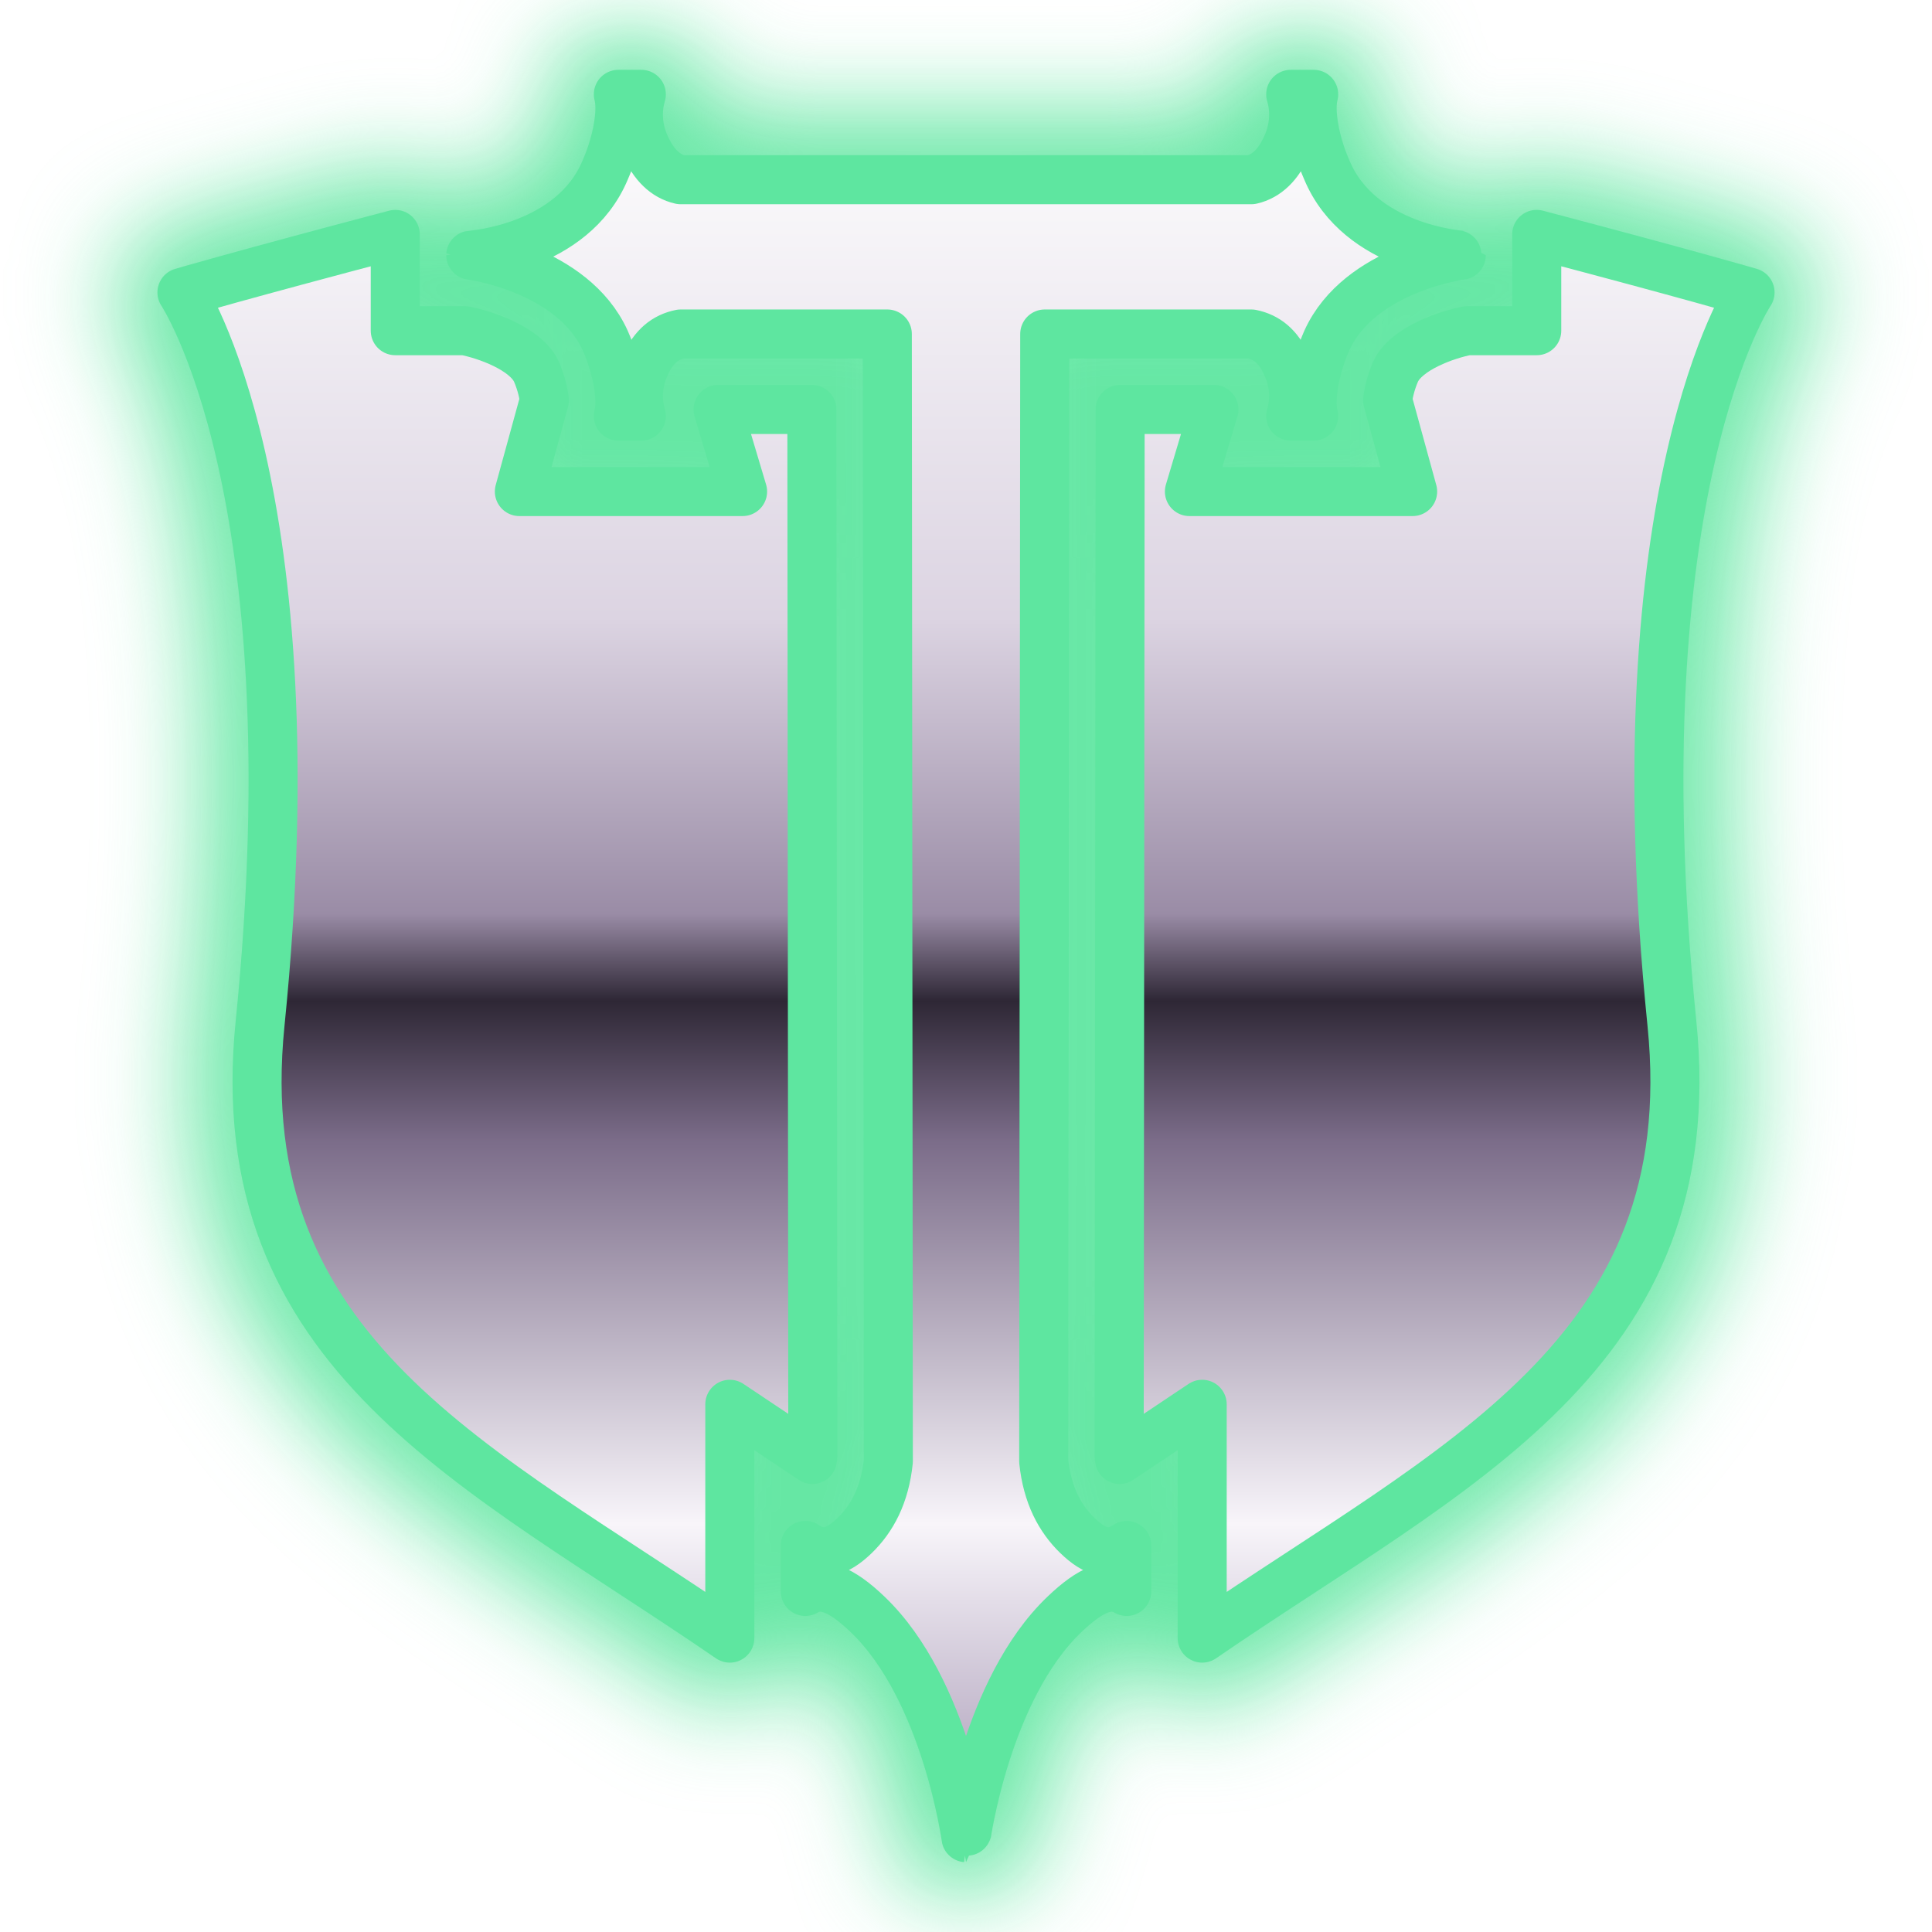
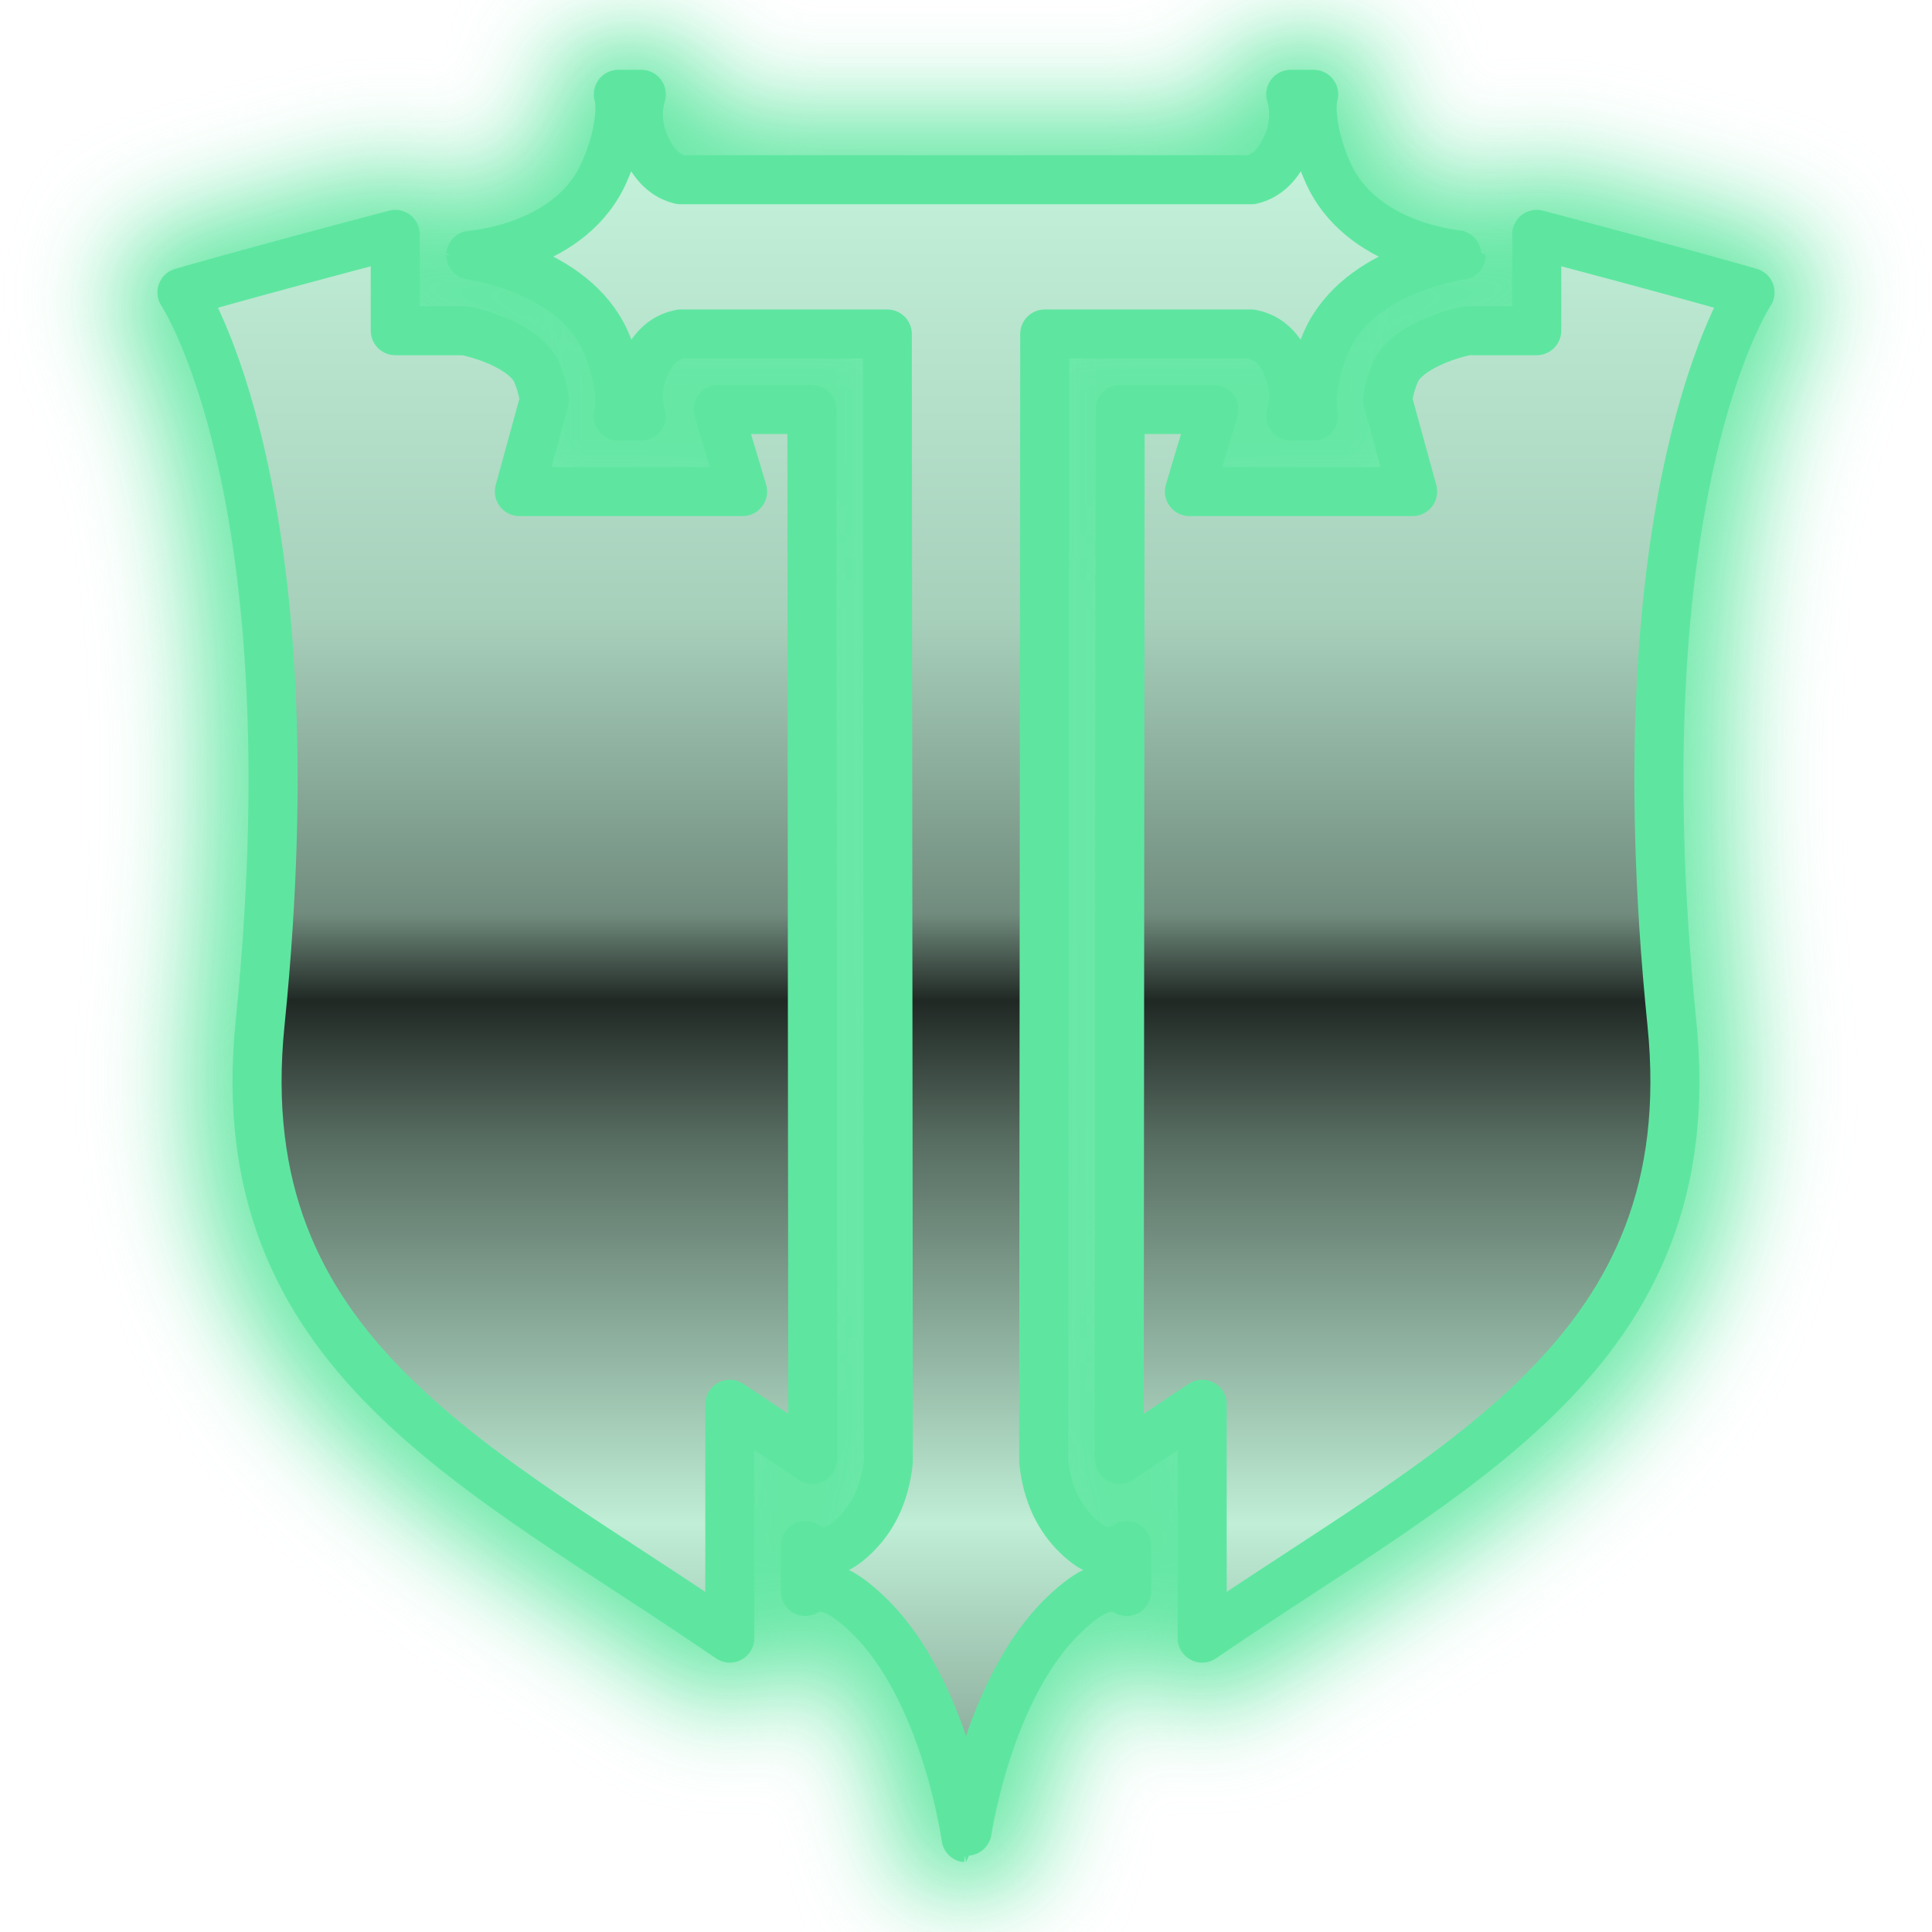
<svg xmlns="http://www.w3.org/2000/svg" viewBox="0 0 1024 1024">
  <defs>
    <linearGradient id="chrome" gradientUnits="userSpaceOnUse" x1="0" y1="50" x2="0" y2="974">
-       <stop offset="0" stop-color="#ffffff" />
-       <stop offset="0.3" stop-color="#dcd4e2" />
-       <stop offset="0.47" stop-color="#9a8ca6" />
-       <stop offset="0.52" stop-color="#2e2735" />
-       <stop offset="0.6" stop-color="#7b6c89" />
-       <stop offset="0.82" stop-color="#f8f5fa" />
-       <stop offset="1" stop-color="#a495b2" />
+       <stop offset="0" stop-color="#c7f6de" />
+       <stop offset="0.3" stop-color="#a7d0bb" />
+       <stop offset="0.47" stop-color="#718c7e" />
+       <stop offset="0.52" stop-color="#202824" />
+       <stop offset="0.6" stop-color="#586d62" />
+       <stop offset="0.82" stop-color="#c0eed6" />
+       <stop offset="1" stop-color="#789586" />
    </linearGradient>
    <filter id="neon" x="-30%" y="-30%" width="160%" height="160%" color-interpolation-filters="sRGB">
      <feGaussianBlur stdDeviation="26" />
    </filter>
    <g id="mark">
      <path d="M886.15,542.46c17.82,175.91-116.08,234.47-248.97,325.76v-123.91l-43.77,29.24c-.08-.45-.16-.92-.23-1.4l.51-555.12h49.71l-12.98,43.5h118.3l-13.23-48.24c.23-2.92,1.49-9.13,4.23-15.4,5.66-12.13,27.03-19.53,37.99-21.62h36.79v-40l-.02-11.03c82.25,21.69,113.08,30.76,113.08,30.76,0,0-70.09,104.23-41.41,387.46Z" />
      <path d="M430.31,217.03l.5,555.12c-.06.48-.14.95-.22,1.4l-43.77-29.24v123.91c-132.89-91.29-266.79-149.85-248.97-325.76,28.68-283.23-41.41-387.46-41.41-387.46,0,0,30.83-9.07,113.06-30.75v51.02h36.79c10.96,2.09,32.33,9.49,37.99,21.63,2.74,6.26,4,12.47,4.23,15.39l-13.23,48.24h118.3l-12.98-43.5h49.71Z" />
      <path fill-rule="evenodd" d="M774.5,135.27c-.14,0-53.91,7.01-71.27,45.24-6.24,14.13-9.39,31.15-6.95,40.02h-12.17c2.71-9.08,1.79-18.86-2.33-27.39-4.19-9.38-10.33-14.46-18.53-16.11h-109.52l-.54,597.5c1.86,17.78,8.52,30.31,17.92,39.38,9.4,9.07,17.19,11.15,26.08,5.22v24.36c-8.88-5.27-18.9-1.34-33.03,12.18-41.5,39.64-52.13,118.33-52.15,118.33s-10.66-78.69-52.15-118.33c-14.13-13.52-24.15-17.45-33.03-12.18v-24.36c8.88,5.93,16.67,3.85,26.08-5.22s16.06-21.59,17.92-39.38l-.54-597.5h-109.52c-8.21,1.65-14.34,6.73-18.53,16.11-4.12,8.53-5.04,18.31-2.33,27.39h-12.17c2.43-8.87-.71-25.89-6.95-40.02-17.37-38.23-71.14-45.24-71.27-45.24,0-.02,53.89-3.48,71.27-45.24,6.24-14.13,9.39-31.15,6.95-40.02h12.17c-2.73,9.07-1.79,19.23,2.33,27.75,4.19,9.38,10.31,15.63,18.53,17.49h302.48c8.22-1.86,14.34-8.11,18.53-17.49,4.12-8.53,5.06-18.69,2.33-27.75h12.17c-2.43,8.87.71,25.89,6.95,40.02,17.38,41.76,71.27,45.23,71.27,45.24Z" />
    </g>
  </defs>
  <use href="#mark" fill="none" stroke="#5ee6a0" stroke-width="70" stroke-linejoin="round" opacity="0.95" filter="url(#neon)" />
  <use href="#mark" fill="url(#chrome)" />
  <use href="#mark" fill="none" stroke="#5ee6a0" stroke-width="26" stroke-linejoin="round" />
</svg>
